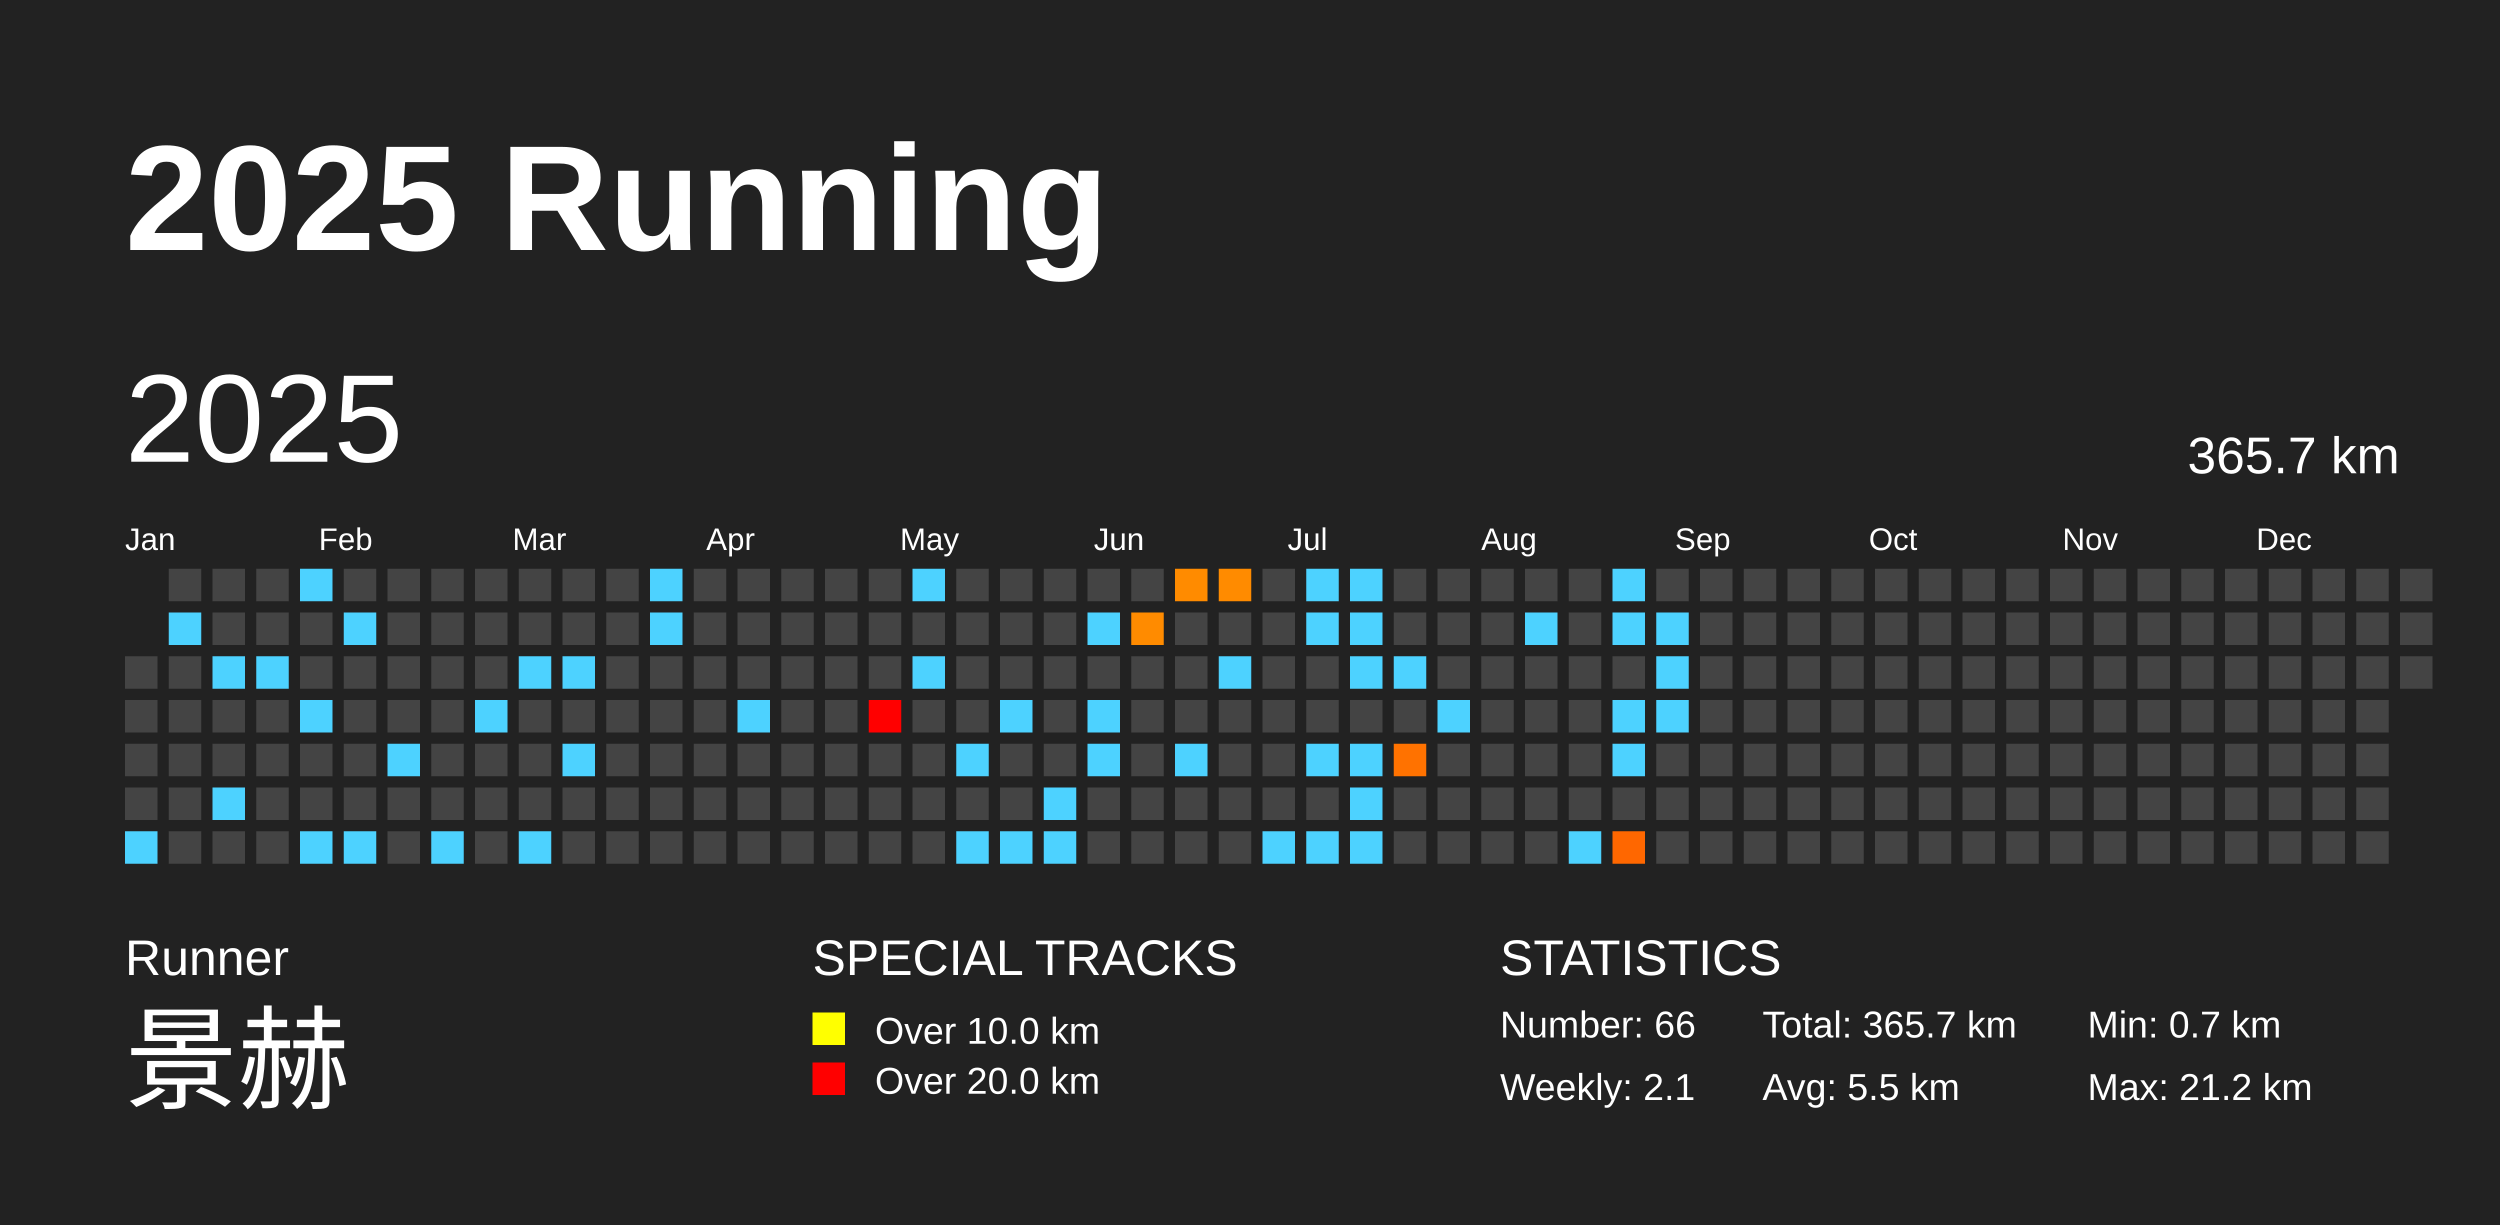
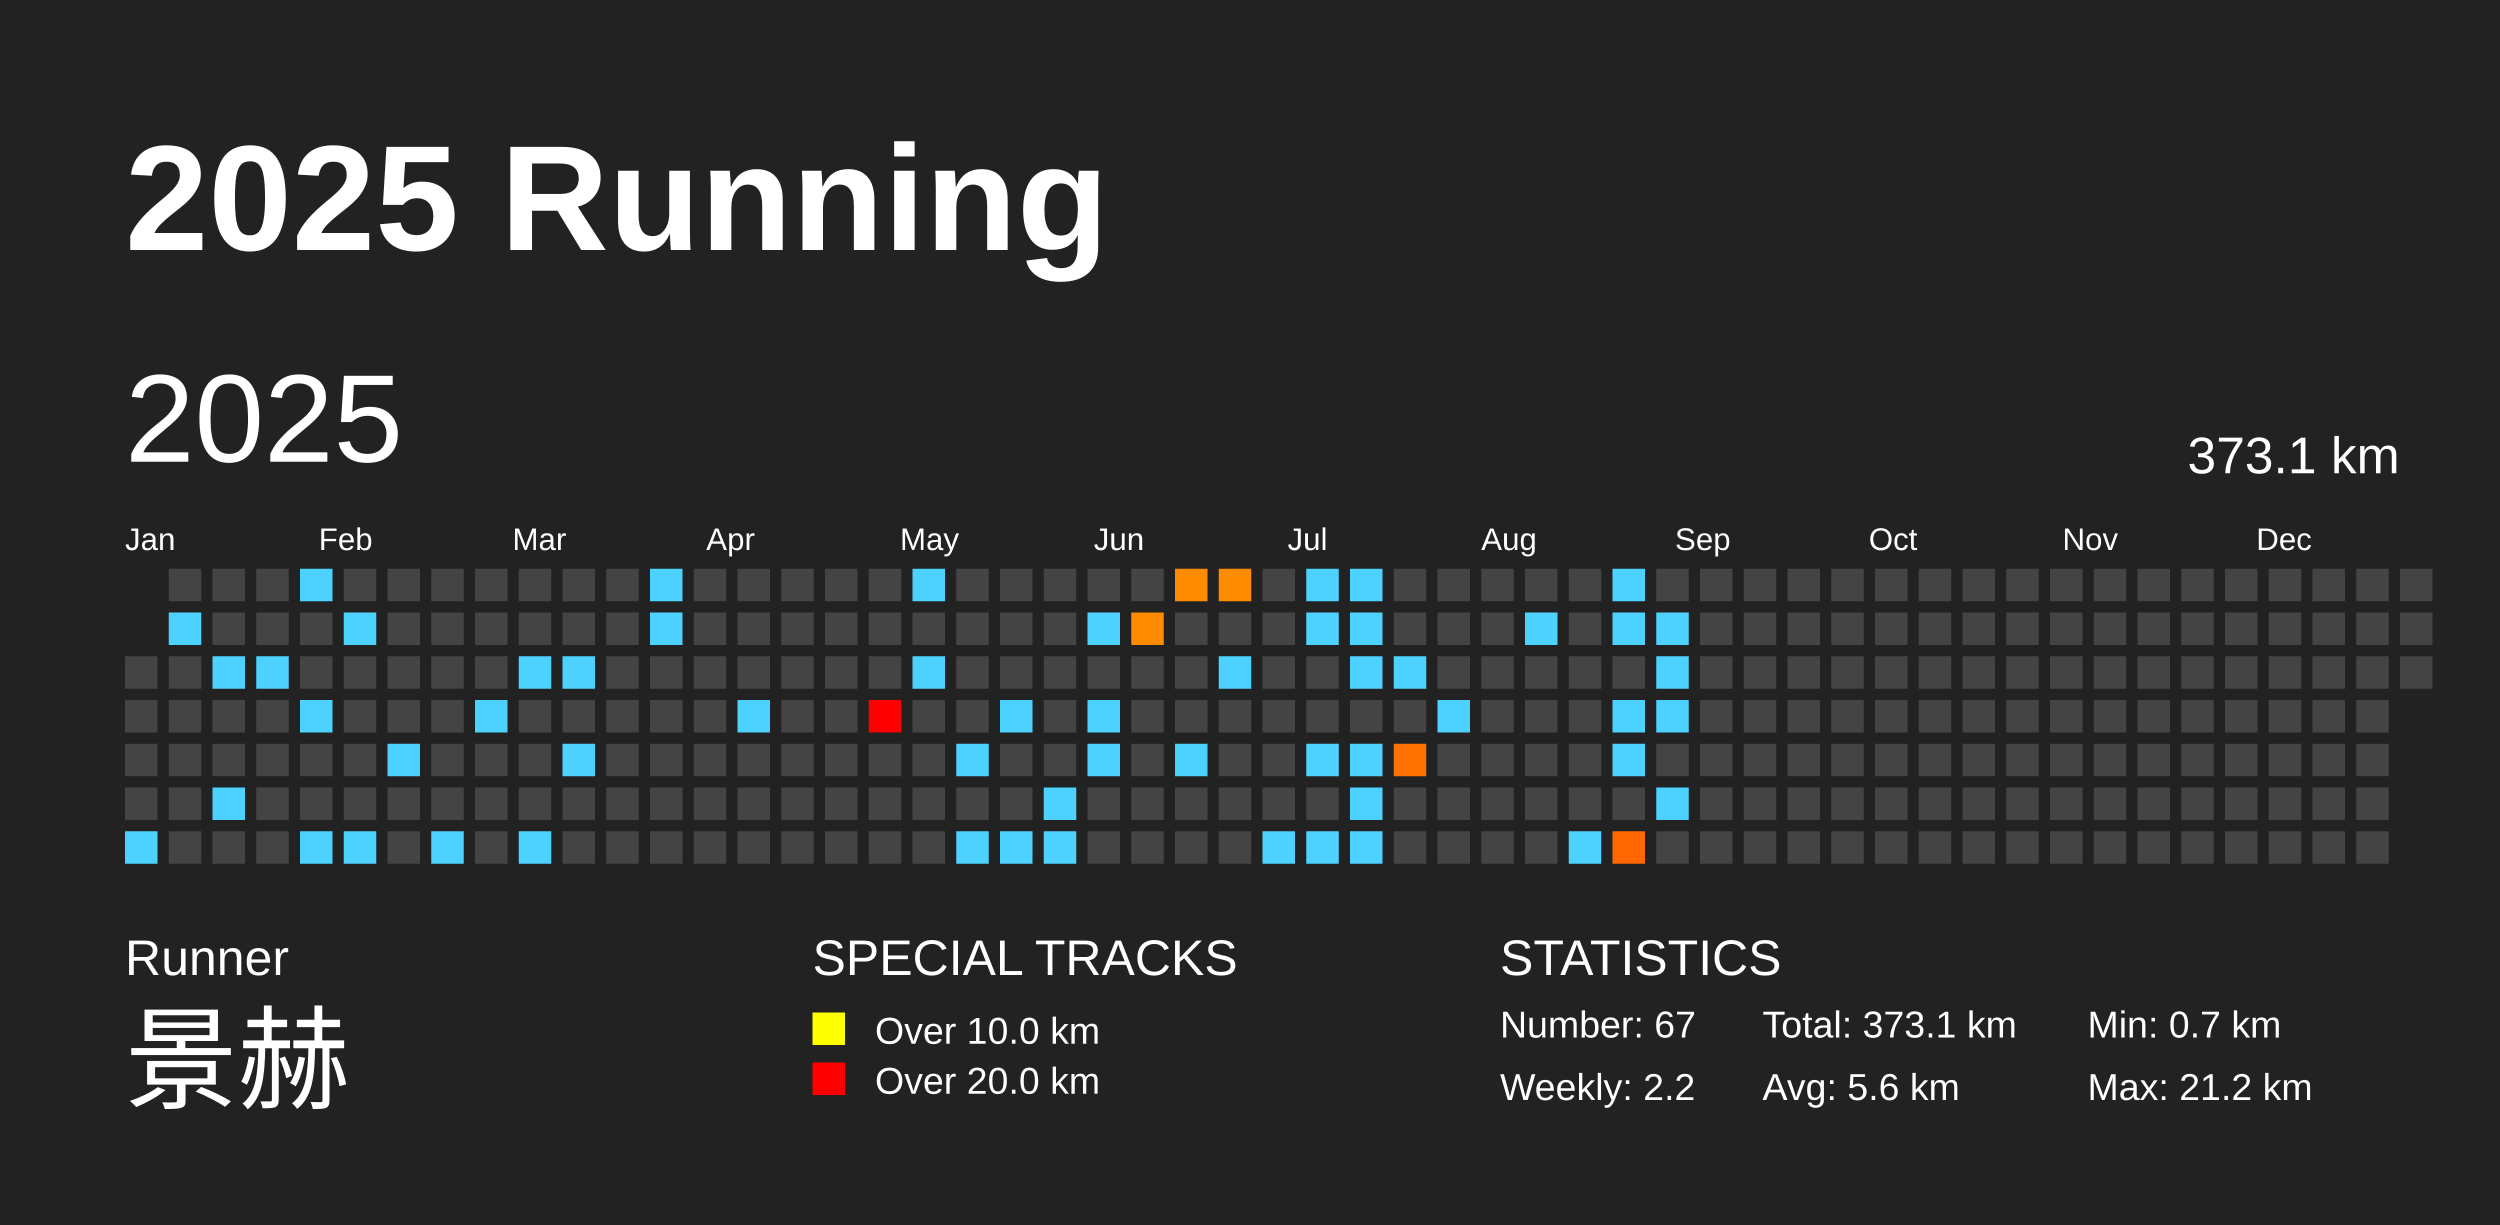
<svg xmlns="http://www.w3.org/2000/svg" baseProfile="full" height="98mm" version="1.1" viewBox="0,0,200,98" width="200mm">
  <defs />
  <rect fill="#222222" height="98" width="200" x="0" y="0" />
  <text fill="#FFFFFF" style="font-size:12px; font-family:Arial; font-weight:bold;" x="10" y="20">2025 Running</text>
  <text fill="#FFFFFF" style="font-size:4px; font-family:Arial" x="10" y="78">Runner</text>
  <text fill="#FFFFFF" style="font-size:9px; font-family:Arial" x="10" y="88">景赫</text>
  <text fill="#FFFFFF" style="font-size:4px; font-family:Arial" x="65" y="78">SPECIAL TRACKS</text>
  <rect fill="yellow" height="2.6" width="2.6" x="65" y="81" />
  <text fill="#FFFFFF" style="font-size:3px; font-family:Arial" x="70" y="83.5">Over 10.0 km</text>
  <rect fill="red" height="2.6" width="2.6" x="65" y="85" />
  <text fill="#FFFFFF" style="font-size:3px; font-family:Arial" x="70" y="87.5">Over 20.0 km</text>
  <text fill="#FFFFFF" style="font-size:4px; font-family:Arial" x="120" y="78">STATISTICS</text>
-   <text fill="#FFFFFF" style="font-size:3px; font-family:Arial" x="120" y="83">Number: 66</text>
-   <text fill="#FFFFFF" style="font-size:3px; font-family:Arial" x="120" y="88">Weekly: 2.1</text>
-   <text fill="#FFFFFF" style="font-size:3px; font-family:Arial" x="141" y="83">Total: 365.7 km</text>
-   <text fill="#FFFFFF" style="font-size:3px; font-family:Arial" x="141" y="88">Avg: 5.5 km</text>
+   <text fill="#FFFFFF" style="font-size:3px; font-family:Arial" x="120" y="83">Number: 67</text>
+   <text fill="#FFFFFF" style="font-size:3px; font-family:Arial" x="120" y="88">Weekly: 2.2</text>
+   <text fill="#FFFFFF" style="font-size:3px; font-family:Arial" x="141" y="83">Total: 373.1 km</text>
+   <text fill="#FFFFFF" style="font-size:3px; font-family:Arial" x="141" y="88">Avg: 5.6 km</text>
  <text fill="#FFFFFF" style="font-size:3px; font-family:Arial" x="167" y="83">Min: 0.7 km</text>
  <text fill="#FFFFFF" style="font-size:3px; font-family:Arial" x="167" y="88">Max: 21.2 km</text>
  <text dominant-baseline="hanging" fill="#FFFFFF" style="font-size:10.0px; font-family:Arial;" x="10" y="30">2025</text>
-   <text dominant-baseline="hanging" fill="#FFFFFF" style="font-size:4.125px; font-family:Arial;" x="175" y="35">365.7 km</text>
+   <text dominant-baseline="hanging" fill="#FFFFFF" style="font-size:4.125px; font-family:Arial;" x="175" y="35">373.1 km</text>
  <text fill="#FFFFFF" style="font-size:2.5px; font-family:Arial" x="10.0" y="44">Jan</text>
  <text fill="#FFFFFF" style="font-size:2.5px; font-family:Arial" x="25.5" y="44">Feb</text>
  <text fill="#FFFFFF" style="font-size:2.5px; font-family:Arial" x="41.0" y="44">Mar</text>
  <text fill="#FFFFFF" style="font-size:2.5px; font-family:Arial" x="56.5" y="44">Apr</text>
  <text fill="#FFFFFF" style="font-size:2.5px; font-family:Arial" x="72.0" y="44">May</text>
  <text fill="#FFFFFF" style="font-size:2.5px; font-family:Arial" x="87.5" y="44">Jun</text>
  <text fill="#FFFFFF" style="font-size:2.5px; font-family:Arial" x="103.0" y="44">Jul</text>
  <text fill="#FFFFFF" style="font-size:2.5px; font-family:Arial" x="118.5" y="44">Aug</text>
  <text fill="#FFFFFF" style="font-size:2.5px; font-family:Arial" x="134.0" y="44">Sep</text>
  <text fill="#FFFFFF" style="font-size:2.5px; font-family:Arial" x="149.5" y="44">Oct</text>
  <text fill="#FFFFFF" style="font-size:2.5px; font-family:Arial" x="165.0" y="44">Nov</text>
  <text fill="#FFFFFF" style="font-size:2.5px; font-family:Arial" x="180.5" y="44">Dec</text>
  <rect fill="#444444" height="2.6" width="2.6" x="10.0" y="52.5" />
  <rect fill="#444444" height="2.6" width="2.6" x="10.0" y="56.0" />
  <rect fill="#444444" height="2.6" width="2.6" x="10.0" y="59.5" />
  <rect fill="#444444" height="2.6" width="2.6" x="10.0" y="63.0" />
  <rect fill="#4dd2ff" height="2.6" width="2.6" x="10.0" y="66.5" />
  <rect fill="#444444" height="2.6" width="2.6" x="13.5" y="45.5" />
  <rect fill="#4dd2ff" height="2.6" width="2.6" x="13.5" y="49.0" />
  <rect fill="#444444" height="2.6" width="2.6" x="13.5" y="52.5" />
  <rect fill="#444444" height="2.6" width="2.6" x="13.5" y="56.0" />
  <rect fill="#444444" height="2.6" width="2.6" x="13.5" y="59.5" />
  <rect fill="#444444" height="2.6" width="2.6" x="13.5" y="63.0" />
  <rect fill="#444444" height="2.6" width="2.6" x="13.5" y="66.5" />
  <rect fill="#444444" height="2.6" width="2.6" x="17.0" y="45.5" />
  <rect fill="#444444" height="2.6" width="2.6" x="17.0" y="49.0" />
  <rect fill="#4dd2ff" height="2.6" width="2.6" x="17.0" y="52.5" />
  <rect fill="#444444" height="2.6" width="2.6" x="17.0" y="56.0" />
  <rect fill="#444444" height="2.6" width="2.6" x="17.0" y="59.5" />
  <rect fill="#4dd2ff" height="2.6" width="2.6" x="17.0" y="63.0" />
  <rect fill="#444444" height="2.6" width="2.6" x="17.0" y="66.5" />
  <rect fill="#444444" height="2.6" width="2.6" x="20.5" y="45.5" />
  <rect fill="#444444" height="2.6" width="2.6" x="20.5" y="49.0" />
  <rect fill="#4dd2ff" height="2.6" width="2.6" x="20.5" y="52.5" />
  <rect fill="#444444" height="2.6" width="2.6" x="20.5" y="56.0" />
  <rect fill="#444444" height="2.6" width="2.6" x="20.5" y="59.5" />
  <rect fill="#444444" height="2.6" width="2.6" x="20.5" y="63.0" />
  <rect fill="#444444" height="2.6" width="2.6" x="20.5" y="66.5" />
  <rect fill="#4dd2ff" height="2.6" width="2.6" x="24.0" y="45.5" />
  <rect fill="#444444" height="2.6" width="2.6" x="24.0" y="49.0" />
  <rect fill="#444444" height="2.6" width="2.6" x="24.0" y="52.5" />
  <rect fill="#4dd2ff" height="2.6" width="2.6" x="24.0" y="56.0" />
  <rect fill="#444444" height="2.6" width="2.6" x="24.0" y="59.5" />
  <rect fill="#444444" height="2.6" width="2.6" x="24.0" y="63.0" />
  <rect fill="#4dd2ff" height="2.6" width="2.6" x="24.0" y="66.5" />
  <rect fill="#444444" height="2.6" width="2.6" x="27.5" y="45.5" />
  <rect fill="#4dd2ff" height="2.6" width="2.6" x="27.5" y="49.0" />
  <rect fill="#444444" height="2.6" width="2.6" x="27.5" y="52.5" />
  <rect fill="#444444" height="2.6" width="2.6" x="27.5" y="56.0" />
  <rect fill="#444444" height="2.6" width="2.6" x="27.5" y="59.5" />
  <rect fill="#444444" height="2.6" width="2.6" x="27.5" y="63.0" />
  <rect fill="#4dd2ff" height="2.6" width="2.6" x="27.5" y="66.5" />
  <rect fill="#444444" height="2.6" width="2.6" x="31.0" y="45.5" />
  <rect fill="#444444" height="2.6" width="2.6" x="31.0" y="49.0" />
  <rect fill="#444444" height="2.6" width="2.6" x="31.0" y="52.5" />
  <rect fill="#444444" height="2.6" width="2.6" x="31.0" y="56.0" />
  <rect fill="#4dd2ff" height="2.6" width="2.6" x="31.0" y="59.5" />
  <rect fill="#444444" height="2.6" width="2.6" x="31.0" y="63.0" />
  <rect fill="#444444" height="2.6" width="2.6" x="31.0" y="66.5" />
  <rect fill="#444444" height="2.6" width="2.6" x="34.5" y="45.5" />
  <rect fill="#444444" height="2.6" width="2.6" x="34.5" y="49.0" />
  <rect fill="#444444" height="2.6" width="2.6" x="34.5" y="52.5" />
  <rect fill="#444444" height="2.6" width="2.6" x="34.5" y="56.0" />
  <rect fill="#444444" height="2.6" width="2.6" x="34.5" y="59.5" />
  <rect fill="#444444" height="2.6" width="2.6" x="34.5" y="63.0" />
  <rect fill="#4dd2ff" height="2.6" width="2.6" x="34.5" y="66.5" />
  <rect fill="#444444" height="2.6" width="2.6" x="38.0" y="45.5" />
  <rect fill="#444444" height="2.6" width="2.6" x="38.0" y="49.0" />
  <rect fill="#444444" height="2.6" width="2.6" x="38.0" y="52.5" />
  <rect fill="#4dd2ff" height="2.6" width="2.6" x="38.0" y="56.0" />
  <rect fill="#444444" height="2.6" width="2.6" x="38.0" y="59.5" />
  <rect fill="#444444" height="2.6" width="2.6" x="38.0" y="63.0" />
  <rect fill="#444444" height="2.6" width="2.6" x="38.0" y="66.5" />
  <rect fill="#444444" height="2.6" width="2.6" x="41.5" y="45.5" />
  <rect fill="#444444" height="2.6" width="2.6" x="41.5" y="49.0" />
  <rect fill="#4dd2ff" height="2.6" width="2.6" x="41.5" y="52.5" />
  <rect fill="#444444" height="2.6" width="2.6" x="41.5" y="56.0" />
  <rect fill="#444444" height="2.6" width="2.6" x="41.5" y="59.5" />
  <rect fill="#444444" height="2.6" width="2.6" x="41.5" y="63.0" />
  <rect fill="#4dd2ff" height="2.6" width="2.6" x="41.5" y="66.5" />
  <rect fill="#444444" height="2.6" width="2.6" x="45.0" y="45.5" />
  <rect fill="#444444" height="2.6" width="2.6" x="45.0" y="49.0" />
  <rect fill="#4dd2ff" height="2.6" width="2.6" x="45.0" y="52.5" />
  <rect fill="#444444" height="2.6" width="2.6" x="45.0" y="56.0" />
  <rect fill="#4dd2ff" height="2.6" width="2.6" x="45.0" y="59.5" />
  <rect fill="#444444" height="2.6" width="2.6" x="45.0" y="63.0" />
  <rect fill="#444444" height="2.6" width="2.6" x="45.0" y="66.5" />
  <rect fill="#444444" height="2.6" width="2.6" x="48.5" y="45.5" />
  <rect fill="#444444" height="2.6" width="2.6" x="48.5" y="49.0" />
  <rect fill="#444444" height="2.6" width="2.6" x="48.5" y="52.5" />
  <rect fill="#444444" height="2.6" width="2.6" x="48.5" y="56.0" />
  <rect fill="#444444" height="2.6" width="2.6" x="48.5" y="59.5" />
  <rect fill="#444444" height="2.6" width="2.6" x="48.5" y="63.0" />
  <rect fill="#444444" height="2.6" width="2.6" x="48.5" y="66.5" />
  <rect fill="#4dd2ff" height="2.6" width="2.6" x="52.0" y="45.5" />
  <rect fill="#4dd2ff" height="2.6" width="2.6" x="52.0" y="49.0" />
  <rect fill="#444444" height="2.6" width="2.6" x="52.0" y="52.5" />
  <rect fill="#444444" height="2.6" width="2.6" x="52.0" y="56.0" />
  <rect fill="#444444" height="2.6" width="2.6" x="52.0" y="59.5" />
  <rect fill="#444444" height="2.6" width="2.6" x="52.0" y="63.0" />
  <rect fill="#444444" height="2.6" width="2.6" x="52.0" y="66.5" />
  <rect fill="#444444" height="2.6" width="2.6" x="55.5" y="45.5" />
  <rect fill="#444444" height="2.6" width="2.6" x="55.5" y="49.0" />
  <rect fill="#444444" height="2.6" width="2.6" x="55.5" y="52.5" />
  <rect fill="#444444" height="2.6" width="2.6" x="55.5" y="56.0" />
  <rect fill="#444444" height="2.6" width="2.6" x="55.5" y="59.5" />
  <rect fill="#444444" height="2.6" width="2.6" x="55.5" y="63.0" />
  <rect fill="#444444" height="2.6" width="2.6" x="55.5" y="66.5" />
  <rect fill="#444444" height="2.6" width="2.6" x="59.0" y="45.5" />
  <rect fill="#444444" height="2.6" width="2.6" x="59.0" y="49.0" />
  <rect fill="#444444" height="2.6" width="2.6" x="59.0" y="52.5" />
  <rect fill="#4dd2ff" height="2.6" width="2.6" x="59.0" y="56.0" />
  <rect fill="#444444" height="2.6" width="2.6" x="59.0" y="59.5" />
  <rect fill="#444444" height="2.6" width="2.6" x="59.0" y="63.0" />
  <rect fill="#444444" height="2.6" width="2.6" x="59.0" y="66.5" />
  <rect fill="#444444" height="2.6" width="2.6" x="62.5" y="45.5" />
  <rect fill="#444444" height="2.6" width="2.6" x="62.5" y="49.0" />
  <rect fill="#444444" height="2.6" width="2.6" x="62.5" y="52.5" />
  <rect fill="#444444" height="2.6" width="2.6" x="62.5" y="56.0" />
  <rect fill="#444444" height="2.6" width="2.6" x="62.5" y="59.5" />
  <rect fill="#444444" height="2.6" width="2.6" x="62.5" y="63.0" />
  <rect fill="#444444" height="2.6" width="2.6" x="62.5" y="66.5" />
  <rect fill="#444444" height="2.6" width="2.6" x="66.0" y="45.5" />
  <rect fill="#444444" height="2.6" width="2.6" x="66.0" y="49.0" />
  <rect fill="#444444" height="2.6" width="2.6" x="66.0" y="52.5" />
  <rect fill="#444444" height="2.6" width="2.6" x="66.0" y="56.0" />
  <rect fill="#444444" height="2.6" width="2.6" x="66.0" y="59.5" />
  <rect fill="#444444" height="2.6" width="2.6" x="66.0" y="63.0" />
  <rect fill="#444444" height="2.6" width="2.6" x="66.0" y="66.5" />
  <rect fill="#444444" height="2.6" width="2.6" x="69.5" y="45.5" />
  <rect fill="#444444" height="2.6" width="2.6" x="69.5" y="49.0" />
  <rect fill="#444444" height="2.6" width="2.6" x="69.5" y="52.5" />
  <rect fill="red" height="2.6" width="2.6" x="69.5" y="56.0" />
  <rect fill="#444444" height="2.6" width="2.6" x="69.5" y="59.5" />
  <rect fill="#444444" height="2.6" width="2.6" x="69.5" y="63.0" />
  <rect fill="#444444" height="2.6" width="2.6" x="69.5" y="66.5" />
  <rect fill="#4dd2ff" height="2.6" width="2.6" x="73.0" y="45.5" />
  <rect fill="#444444" height="2.6" width="2.6" x="73.0" y="49.0" />
  <rect fill="#4dd2ff" height="2.6" width="2.6" x="73.0" y="52.5" />
  <rect fill="#444444" height="2.6" width="2.6" x="73.0" y="56.0" />
  <rect fill="#444444" height="2.6" width="2.6" x="73.0" y="59.5" />
  <rect fill="#444444" height="2.6" width="2.6" x="73.0" y="63.0" />
  <rect fill="#444444" height="2.6" width="2.6" x="73.0" y="66.5" />
  <rect fill="#444444" height="2.6" width="2.6" x="76.5" y="45.5" />
  <rect fill="#444444" height="2.6" width="2.6" x="76.5" y="49.0" />
  <rect fill="#444444" height="2.6" width="2.6" x="76.5" y="52.5" />
  <rect fill="#444444" height="2.6" width="2.6" x="76.5" y="56.0" />
  <rect fill="#4dd2ff" height="2.6" width="2.6" x="76.5" y="59.5" />
  <rect fill="#444444" height="2.6" width="2.6" x="76.5" y="63.0" />
  <rect fill="#4dd2ff" height="2.6" width="2.6" x="76.5" y="66.5" />
  <rect fill="#444444" height="2.6" width="2.6" x="80.0" y="45.5" />
  <rect fill="#444444" height="2.6" width="2.6" x="80.0" y="49.0" />
  <rect fill="#444444" height="2.6" width="2.6" x="80.0" y="52.5" />
  <rect fill="#4dd2ff" height="2.6" width="2.6" x="80.0" y="56.0" />
  <rect fill="#444444" height="2.6" width="2.6" x="80.0" y="59.5" />
  <rect fill="#444444" height="2.6" width="2.6" x="80.0" y="63.0" />
  <rect fill="#4dd2ff" height="2.6" width="2.6" x="80.0" y="66.5" />
  <rect fill="#444444" height="2.6" width="2.6" x="83.5" y="45.5" />
  <rect fill="#444444" height="2.6" width="2.6" x="83.5" y="49.0" />
  <rect fill="#444444" height="2.6" width="2.6" x="83.5" y="52.5" />
  <rect fill="#444444" height="2.6" width="2.6" x="83.5" y="56.0" />
  <rect fill="#444444" height="2.6" width="2.6" x="83.5" y="59.5" />
  <rect fill="#4dd2ff" height="2.6" width="2.6" x="83.5" y="63.0" />
  <rect fill="#4dd2ff" height="2.6" width="2.6" x="83.5" y="66.5" />
  <rect fill="#444444" height="2.6" width="2.6" x="87.0" y="45.5" />
  <rect fill="#4dd2ff" height="2.6" width="2.6" x="87.0" y="49.0" />
  <rect fill="#444444" height="2.6" width="2.6" x="87.0" y="52.5" />
  <rect fill="#4dd2ff" height="2.6" width="2.6" x="87.0" y="56.0" />
  <rect fill="#4dd2ff" height="2.6" width="2.6" x="87.0" y="59.5" />
  <rect fill="#444444" height="2.6" width="2.6" x="87.0" y="63.0" />
  <rect fill="#444444" height="2.6" width="2.6" x="87.0" y="66.5" />
  <rect fill="#444444" height="2.6" width="2.6" x="90.5" y="45.5" />
  <rect fill="#ff8b00" height="2.6" width="2.6" x="90.5" y="49.0" />
  <rect fill="#444444" height="2.6" width="2.6" x="90.5" y="52.5" />
  <rect fill="#444444" height="2.6" width="2.6" x="90.5" y="56.0" />
  <rect fill="#444444" height="2.6" width="2.6" x="90.5" y="59.5" />
  <rect fill="#444444" height="2.6" width="2.6" x="90.5" y="63.0" />
  <rect fill="#444444" height="2.6" width="2.6" x="90.5" y="66.5" />
  <rect fill="#ff8b00" height="2.6" width="2.6" x="94.0" y="45.5" />
  <rect fill="#444444" height="2.6" width="2.6" x="94.0" y="49.0" />
  <rect fill="#444444" height="2.6" width="2.6" x="94.0" y="52.5" />
  <rect fill="#444444" height="2.6" width="2.6" x="94.0" y="56.0" />
  <rect fill="#4dd2ff" height="2.6" width="2.6" x="94.0" y="59.5" />
  <rect fill="#444444" height="2.6" width="2.6" x="94.0" y="63.0" />
  <rect fill="#444444" height="2.6" width="2.6" x="94.0" y="66.5" />
  <rect fill="#ff8b00" height="2.6" width="2.6" x="97.5" y="45.5" />
  <rect fill="#444444" height="2.6" width="2.6" x="97.5" y="49.0" />
  <rect fill="#4dd2ff" height="2.6" width="2.6" x="97.5" y="52.5" />
  <rect fill="#444444" height="2.6" width="2.6" x="97.5" y="56.0" />
  <rect fill="#444444" height="2.6" width="2.6" x="97.5" y="59.5" />
  <rect fill="#444444" height="2.6" width="2.6" x="97.5" y="63.0" />
  <rect fill="#444444" height="2.6" width="2.6" x="97.5" y="66.5" />
  <rect fill="#444444" height="2.6" width="2.6" x="101.0" y="45.5" />
  <rect fill="#444444" height="2.6" width="2.6" x="101.0" y="49.0" />
  <rect fill="#444444" height="2.6" width="2.6" x="101.0" y="52.5" />
  <rect fill="#444444" height="2.6" width="2.6" x="101.0" y="56.0" />
  <rect fill="#444444" height="2.6" width="2.6" x="101.0" y="59.5" />
  <rect fill="#444444" height="2.6" width="2.6" x="101.0" y="63.0" />
  <rect fill="#4dd2ff" height="2.6" width="2.6" x="101.0" y="66.5" />
  <rect fill="#4dd2ff" height="2.6" width="2.6" x="104.5" y="45.5" />
  <rect fill="#4dd2ff" height="2.6" width="2.6" x="104.5" y="49.0" />
  <rect fill="#444444" height="2.6" width="2.6" x="104.5" y="52.5" />
  <rect fill="#444444" height="2.6" width="2.6" x="104.5" y="56.0" />
  <rect fill="#4dd2ff" height="2.6" width="2.6" x="104.5" y="59.5" />
  <rect fill="#444444" height="2.6" width="2.6" x="104.5" y="63.0" />
  <rect fill="#4dd2ff" height="2.6" width="2.6" x="104.5" y="66.5" />
  <rect fill="#4dd2ff" height="2.6" width="2.6" x="108.0" y="45.5" />
  <rect fill="#4dd2ff" height="2.6" width="2.6" x="108.0" y="49.0" />
  <rect fill="#4dd2ff" height="2.6" width="2.6" x="108.0" y="52.5" />
  <rect fill="#444444" height="2.6" width="2.6" x="108.0" y="56.0" />
  <rect fill="#4dd2ff" height="2.6" width="2.6" x="108.0" y="59.5" />
  <rect fill="#4dd2ff" height="2.6" width="2.6" x="108.0" y="63.0" />
  <rect fill="#4dd2ff" height="2.6" width="2.6" x="108.0" y="66.5" />
  <rect fill="#444444" height="2.6" width="2.6" x="111.5" y="45.5" />
  <rect fill="#444444" height="2.6" width="2.6" x="111.5" y="49.0" />
  <rect fill="#4dd2ff" height="2.6" width="2.6" x="111.5" y="52.5" />
  <rect fill="#444444" height="2.6" width="2.6" x="111.5" y="56.0" />
  <rect fill="#ff7200" height="2.6" width="2.6" x="111.5" y="59.5" />
  <rect fill="#444444" height="2.6" width="2.6" x="111.5" y="63.0" />
  <rect fill="#444444" height="2.6" width="2.6" x="111.5" y="66.5" />
  <rect fill="#444444" height="2.6" width="2.6" x="115.0" y="45.5" />
  <rect fill="#444444" height="2.6" width="2.6" x="115.0" y="49.0" />
  <rect fill="#444444" height="2.6" width="2.6" x="115.0" y="52.5" />
  <rect fill="#4dd2ff" height="2.6" width="2.6" x="115.0" y="56.0" />
  <rect fill="#444444" height="2.6" width="2.6" x="115.0" y="59.5" />
  <rect fill="#444444" height="2.6" width="2.6" x="115.0" y="63.0" />
  <rect fill="#444444" height="2.6" width="2.6" x="115.0" y="66.5" />
  <rect fill="#444444" height="2.6" width="2.6" x="118.5" y="45.5" />
  <rect fill="#444444" height="2.6" width="2.6" x="118.5" y="49.0" />
  <rect fill="#444444" height="2.6" width="2.6" x="118.5" y="52.5" />
  <rect fill="#444444" height="2.6" width="2.6" x="118.5" y="56.0" />
  <rect fill="#444444" height="2.6" width="2.6" x="118.5" y="59.5" />
  <rect fill="#444444" height="2.6" width="2.6" x="118.5" y="63.0" />
  <rect fill="#444444" height="2.6" width="2.6" x="118.5" y="66.5" />
  <rect fill="#444444" height="2.6" width="2.6" x="122.0" y="45.5" />
  <rect fill="#4dd2ff" height="2.6" width="2.6" x="122.0" y="49.0" />
  <rect fill="#444444" height="2.6" width="2.6" x="122.0" y="52.5" />
  <rect fill="#444444" height="2.6" width="2.6" x="122.0" y="56.0" />
  <rect fill="#444444" height="2.6" width="2.6" x="122.0" y="59.5" />
  <rect fill="#444444" height="2.6" width="2.6" x="122.0" y="63.0" />
  <rect fill="#444444" height="2.6" width="2.6" x="122.0" y="66.5" />
  <rect fill="#444444" height="2.6" width="2.6" x="125.5" y="45.5" />
  <rect fill="#444444" height="2.6" width="2.6" x="125.5" y="49.0" />
  <rect fill="#444444" height="2.6" width="2.6" x="125.5" y="52.5" />
  <rect fill="#444444" height="2.6" width="2.6" x="125.5" y="56.0" />
  <rect fill="#444444" height="2.6" width="2.6" x="125.5" y="59.5" />
  <rect fill="#444444" height="2.6" width="2.6" x="125.5" y="63.0" />
  <rect fill="#4dd2ff" height="2.6" width="2.6" x="125.5" y="66.5" />
  <rect fill="#4dd2ff" height="2.6" width="2.6" x="129.0" y="45.5" />
  <rect fill="#4dd2ff" height="2.6" width="2.6" x="129.0" y="49.0" />
  <rect fill="#444444" height="2.6" width="2.6" x="129.0" y="52.5" />
  <rect fill="#4dd2ff" height="2.6" width="2.6" x="129.0" y="56.0" />
  <rect fill="#4dd2ff" height="2.6" width="2.6" x="129.0" y="59.5" />
  <rect fill="#444444" height="2.6" width="2.6" x="129.0" y="63.0" />
  <rect fill="#ff6700" height="2.6" width="2.6" x="129.0" y="66.5" />
  <rect fill="#444444" height="2.6" width="2.6" x="132.5" y="45.5" />
  <rect fill="#4dd2ff" height="2.6" width="2.6" x="132.5" y="49.0" />
  <rect fill="#4dd2ff" height="2.6" width="2.6" x="132.5" y="52.5" />
  <rect fill="#4dd2ff" height="2.6" width="2.6" x="132.5" y="56.0" />
  <rect fill="#444444" height="2.6" width="2.6" x="132.5" y="59.5" />
-   <rect fill="#444444" height="2.6" width="2.6" x="132.5" y="63.0" />
+   <rect fill="#4dd2ff" height="2.6" width="2.6" x="132.5" y="63.0" />
  <rect fill="#444444" height="2.6" width="2.6" x="132.5" y="66.5" />
  <rect fill="#444444" height="2.6" width="2.6" x="136.0" y="45.5" />
  <rect fill="#444444" height="2.6" width="2.6" x="136.0" y="49.0" />
  <rect fill="#444444" height="2.6" width="2.6" x="136.0" y="52.5" />
  <rect fill="#444444" height="2.6" width="2.6" x="136.0" y="56.0" />
  <rect fill="#444444" height="2.6" width="2.6" x="136.0" y="59.5" />
  <rect fill="#444444" height="2.6" width="2.6" x="136.0" y="63.0" />
  <rect fill="#444444" height="2.6" width="2.6" x="136.0" y="66.5" />
  <rect fill="#444444" height="2.6" width="2.6" x="139.5" y="45.5" />
  <rect fill="#444444" height="2.6" width="2.6" x="139.5" y="49.0" />
  <rect fill="#444444" height="2.6" width="2.6" x="139.5" y="52.5" />
  <rect fill="#444444" height="2.6" width="2.6" x="139.5" y="56.0" />
  <rect fill="#444444" height="2.6" width="2.6" x="139.5" y="59.5" />
  <rect fill="#444444" height="2.6" width="2.6" x="139.5" y="63.0" />
  <rect fill="#444444" height="2.6" width="2.6" x="139.5" y="66.5" />
  <rect fill="#444444" height="2.6" width="2.6" x="143.0" y="45.5" />
  <rect fill="#444444" height="2.6" width="2.6" x="143.0" y="49.0" />
  <rect fill="#444444" height="2.6" width="2.6" x="143.0" y="52.5" />
  <rect fill="#444444" height="2.6" width="2.6" x="143.0" y="56.0" />
  <rect fill="#444444" height="2.6" width="2.6" x="143.0" y="59.5" />
  <rect fill="#444444" height="2.6" width="2.6" x="143.0" y="63.0" />
  <rect fill="#444444" height="2.6" width="2.6" x="143.0" y="66.5" />
  <rect fill="#444444" height="2.6" width="2.6" x="146.5" y="45.5" />
  <rect fill="#444444" height="2.6" width="2.6" x="146.5" y="49.0" />
  <rect fill="#444444" height="2.6" width="2.6" x="146.5" y="52.5" />
  <rect fill="#444444" height="2.6" width="2.6" x="146.5" y="56.0" />
  <rect fill="#444444" height="2.6" width="2.6" x="146.5" y="59.5" />
  <rect fill="#444444" height="2.6" width="2.6" x="146.5" y="63.0" />
  <rect fill="#444444" height="2.6" width="2.6" x="146.5" y="66.5" />
  <rect fill="#444444" height="2.6" width="2.6" x="150.0" y="45.5" />
  <rect fill="#444444" height="2.6" width="2.6" x="150.0" y="49.0" />
  <rect fill="#444444" height="2.6" width="2.6" x="150.0" y="52.5" />
  <rect fill="#444444" height="2.6" width="2.6" x="150.0" y="56.0" />
  <rect fill="#444444" height="2.6" width="2.6" x="150.0" y="59.5" />
  <rect fill="#444444" height="2.6" width="2.6" x="150.0" y="63.0" />
  <rect fill="#444444" height="2.6" width="2.6" x="150.0" y="66.5" />
  <rect fill="#444444" height="2.6" width="2.6" x="153.5" y="45.5" />
  <rect fill="#444444" height="2.6" width="2.6" x="153.5" y="49.0" />
  <rect fill="#444444" height="2.6" width="2.6" x="153.5" y="52.5" />
  <rect fill="#444444" height="2.6" width="2.6" x="153.5" y="56.0" />
  <rect fill="#444444" height="2.6" width="2.6" x="153.5" y="59.5" />
  <rect fill="#444444" height="2.6" width="2.6" x="153.5" y="63.0" />
  <rect fill="#444444" height="2.6" width="2.6" x="153.5" y="66.5" />
  <rect fill="#444444" height="2.6" width="2.6" x="157.0" y="45.5" />
  <rect fill="#444444" height="2.6" width="2.6" x="157.0" y="49.0" />
  <rect fill="#444444" height="2.6" width="2.6" x="157.0" y="52.5" />
  <rect fill="#444444" height="2.6" width="2.6" x="157.0" y="56.0" />
  <rect fill="#444444" height="2.6" width="2.6" x="157.0" y="59.5" />
  <rect fill="#444444" height="2.6" width="2.6" x="157.0" y="63.0" />
  <rect fill="#444444" height="2.6" width="2.6" x="157.0" y="66.5" />
  <rect fill="#444444" height="2.6" width="2.6" x="160.5" y="45.5" />
  <rect fill="#444444" height="2.6" width="2.6" x="160.5" y="49.0" />
  <rect fill="#444444" height="2.6" width="2.6" x="160.5" y="52.5" />
  <rect fill="#444444" height="2.6" width="2.6" x="160.5" y="56.0" />
  <rect fill="#444444" height="2.6" width="2.6" x="160.5" y="59.5" />
  <rect fill="#444444" height="2.6" width="2.6" x="160.5" y="63.0" />
  <rect fill="#444444" height="2.6" width="2.6" x="160.5" y="66.5" />
  <rect fill="#444444" height="2.6" width="2.6" x="164.0" y="45.5" />
  <rect fill="#444444" height="2.6" width="2.6" x="164.0" y="49.0" />
  <rect fill="#444444" height="2.6" width="2.6" x="164.0" y="52.5" />
  <rect fill="#444444" height="2.6" width="2.6" x="164.0" y="56.0" />
  <rect fill="#444444" height="2.6" width="2.6" x="164.0" y="59.5" />
  <rect fill="#444444" height="2.6" width="2.6" x="164.0" y="63.0" />
  <rect fill="#444444" height="2.6" width="2.6" x="164.0" y="66.5" />
  <rect fill="#444444" height="2.6" width="2.6" x="167.5" y="45.5" />
  <rect fill="#444444" height="2.6" width="2.6" x="167.5" y="49.0" />
  <rect fill="#444444" height="2.6" width="2.6" x="167.5" y="52.5" />
  <rect fill="#444444" height="2.6" width="2.6" x="167.5" y="56.0" />
  <rect fill="#444444" height="2.6" width="2.6" x="167.5" y="59.5" />
  <rect fill="#444444" height="2.6" width="2.6" x="167.5" y="63.0" />
  <rect fill="#444444" height="2.6" width="2.6" x="167.5" y="66.5" />
  <rect fill="#444444" height="2.6" width="2.6" x="171.0" y="45.5" />
  <rect fill="#444444" height="2.6" width="2.6" x="171.0" y="49.0" />
  <rect fill="#444444" height="2.6" width="2.6" x="171.0" y="52.5" />
  <rect fill="#444444" height="2.6" width="2.6" x="171.0" y="56.0" />
  <rect fill="#444444" height="2.6" width="2.6" x="171.0" y="59.5" />
  <rect fill="#444444" height="2.6" width="2.6" x="171.0" y="63.0" />
  <rect fill="#444444" height="2.6" width="2.6" x="171.0" y="66.5" />
  <rect fill="#444444" height="2.6" width="2.6" x="174.5" y="45.5" />
  <rect fill="#444444" height="2.6" width="2.6" x="174.5" y="49.0" />
  <rect fill="#444444" height="2.6" width="2.6" x="174.5" y="52.5" />
  <rect fill="#444444" height="2.6" width="2.6" x="174.5" y="56.0" />
  <rect fill="#444444" height="2.6" width="2.6" x="174.5" y="59.5" />
  <rect fill="#444444" height="2.6" width="2.6" x="174.5" y="63.0" />
  <rect fill="#444444" height="2.6" width="2.6" x="174.5" y="66.5" />
  <rect fill="#444444" height="2.6" width="2.6" x="178.0" y="45.5" />
  <rect fill="#444444" height="2.6" width="2.6" x="178.0" y="49.0" />
  <rect fill="#444444" height="2.6" width="2.6" x="178.0" y="52.5" />
  <rect fill="#444444" height="2.6" width="2.6" x="178.0" y="56.0" />
  <rect fill="#444444" height="2.6" width="2.6" x="178.0" y="59.5" />
  <rect fill="#444444" height="2.6" width="2.6" x="178.0" y="63.0" />
  <rect fill="#444444" height="2.6" width="2.6" x="178.0" y="66.5" />
  <rect fill="#444444" height="2.6" width="2.6" x="181.5" y="45.5" />
  <rect fill="#444444" height="2.6" width="2.6" x="181.5" y="49.0" />
  <rect fill="#444444" height="2.6" width="2.6" x="181.5" y="52.5" />
  <rect fill="#444444" height="2.6" width="2.6" x="181.5" y="56.0" />
  <rect fill="#444444" height="2.6" width="2.6" x="181.5" y="59.5" />
  <rect fill="#444444" height="2.6" width="2.6" x="181.5" y="63.0" />
  <rect fill="#444444" height="2.6" width="2.6" x="181.5" y="66.5" />
  <rect fill="#444444" height="2.6" width="2.6" x="185.0" y="45.5" />
  <rect fill="#444444" height="2.6" width="2.6" x="185.0" y="49.0" />
  <rect fill="#444444" height="2.6" width="2.6" x="185.0" y="52.5" />
  <rect fill="#444444" height="2.6" width="2.6" x="185.0" y="56.0" />
  <rect fill="#444444" height="2.6" width="2.6" x="185.0" y="59.5" />
  <rect fill="#444444" height="2.6" width="2.6" x="185.0" y="63.0" />
  <rect fill="#444444" height="2.6" width="2.6" x="185.0" y="66.5" />
  <rect fill="#444444" height="2.6" width="2.6" x="188.5" y="45.5" />
  <rect fill="#444444" height="2.6" width="2.6" x="188.5" y="49.0" />
  <rect fill="#444444" height="2.6" width="2.6" x="188.5" y="52.5" />
  <rect fill="#444444" height="2.6" width="2.6" x="188.5" y="56.0" />
  <rect fill="#444444" height="2.6" width="2.6" x="188.5" y="59.5" />
  <rect fill="#444444" height="2.6" width="2.6" x="188.5" y="63.0" />
  <rect fill="#444444" height="2.6" width="2.6" x="188.5" y="66.5" />
  <rect fill="#444444" height="2.6" width="2.6" x="192.0" y="45.5" />
  <rect fill="#444444" height="2.6" width="2.6" x="192.0" y="49.0" />
  <rect fill="#444444" height="2.6" width="2.6" x="192.0" y="52.5" />
</svg>
